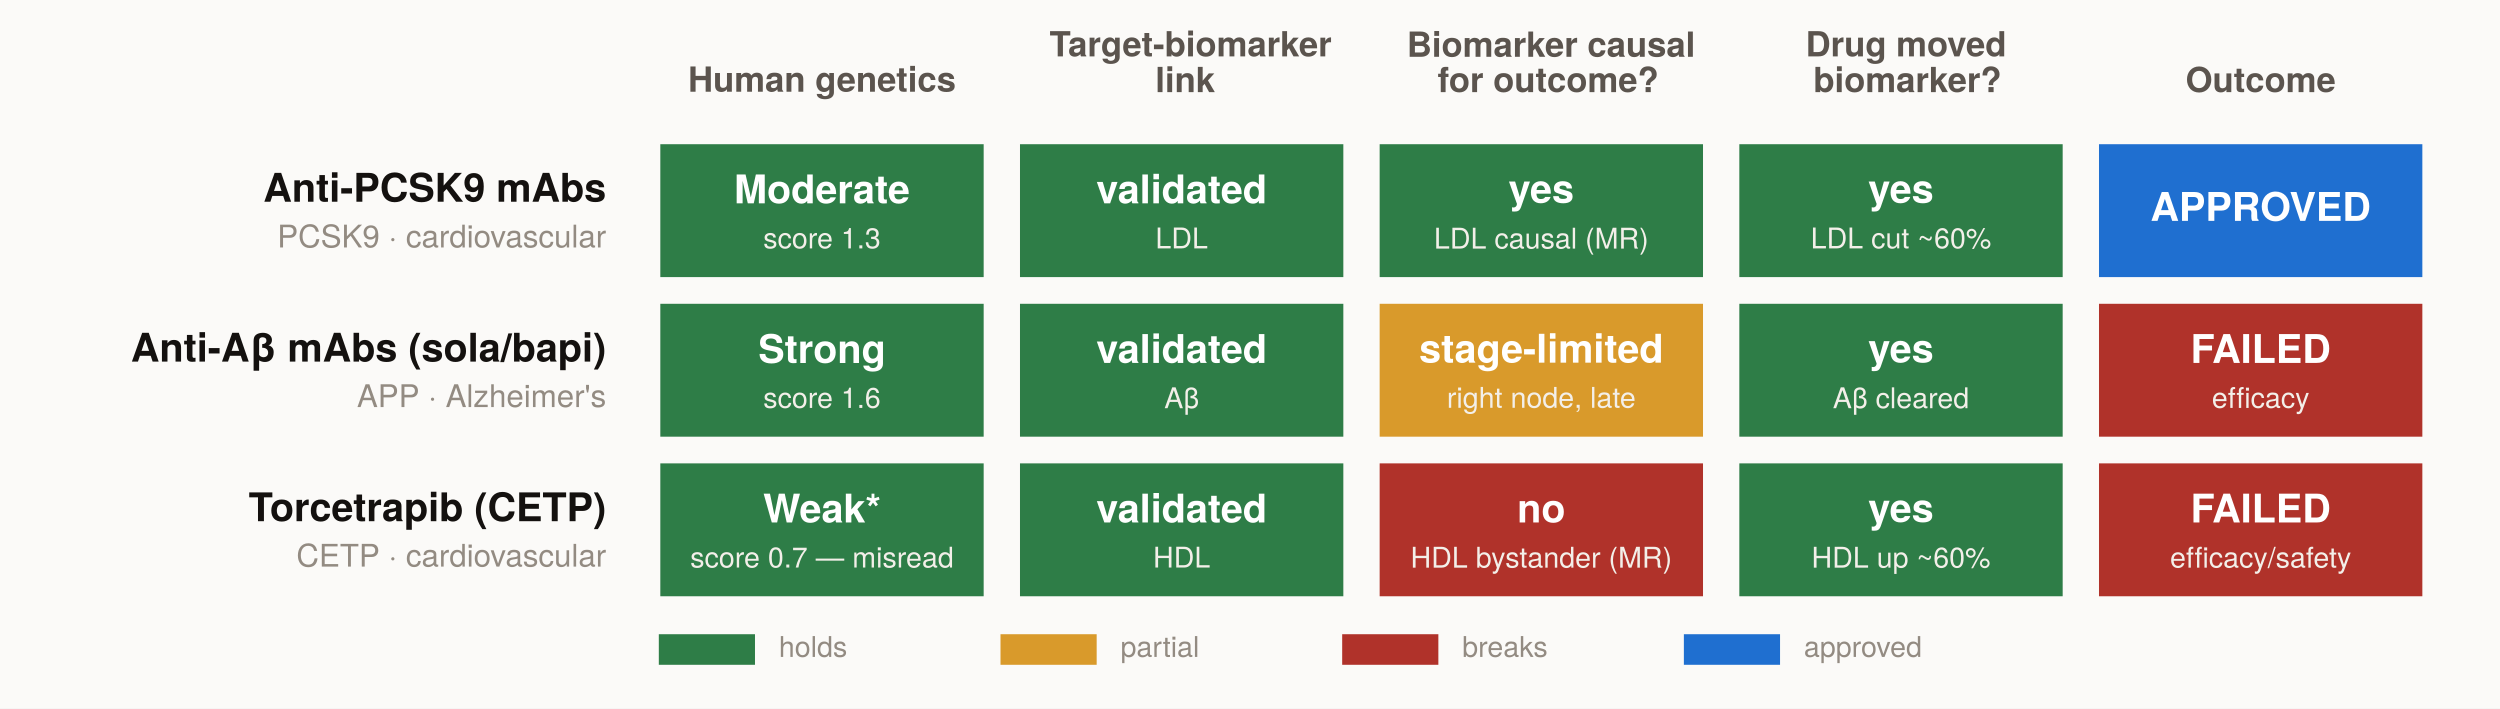
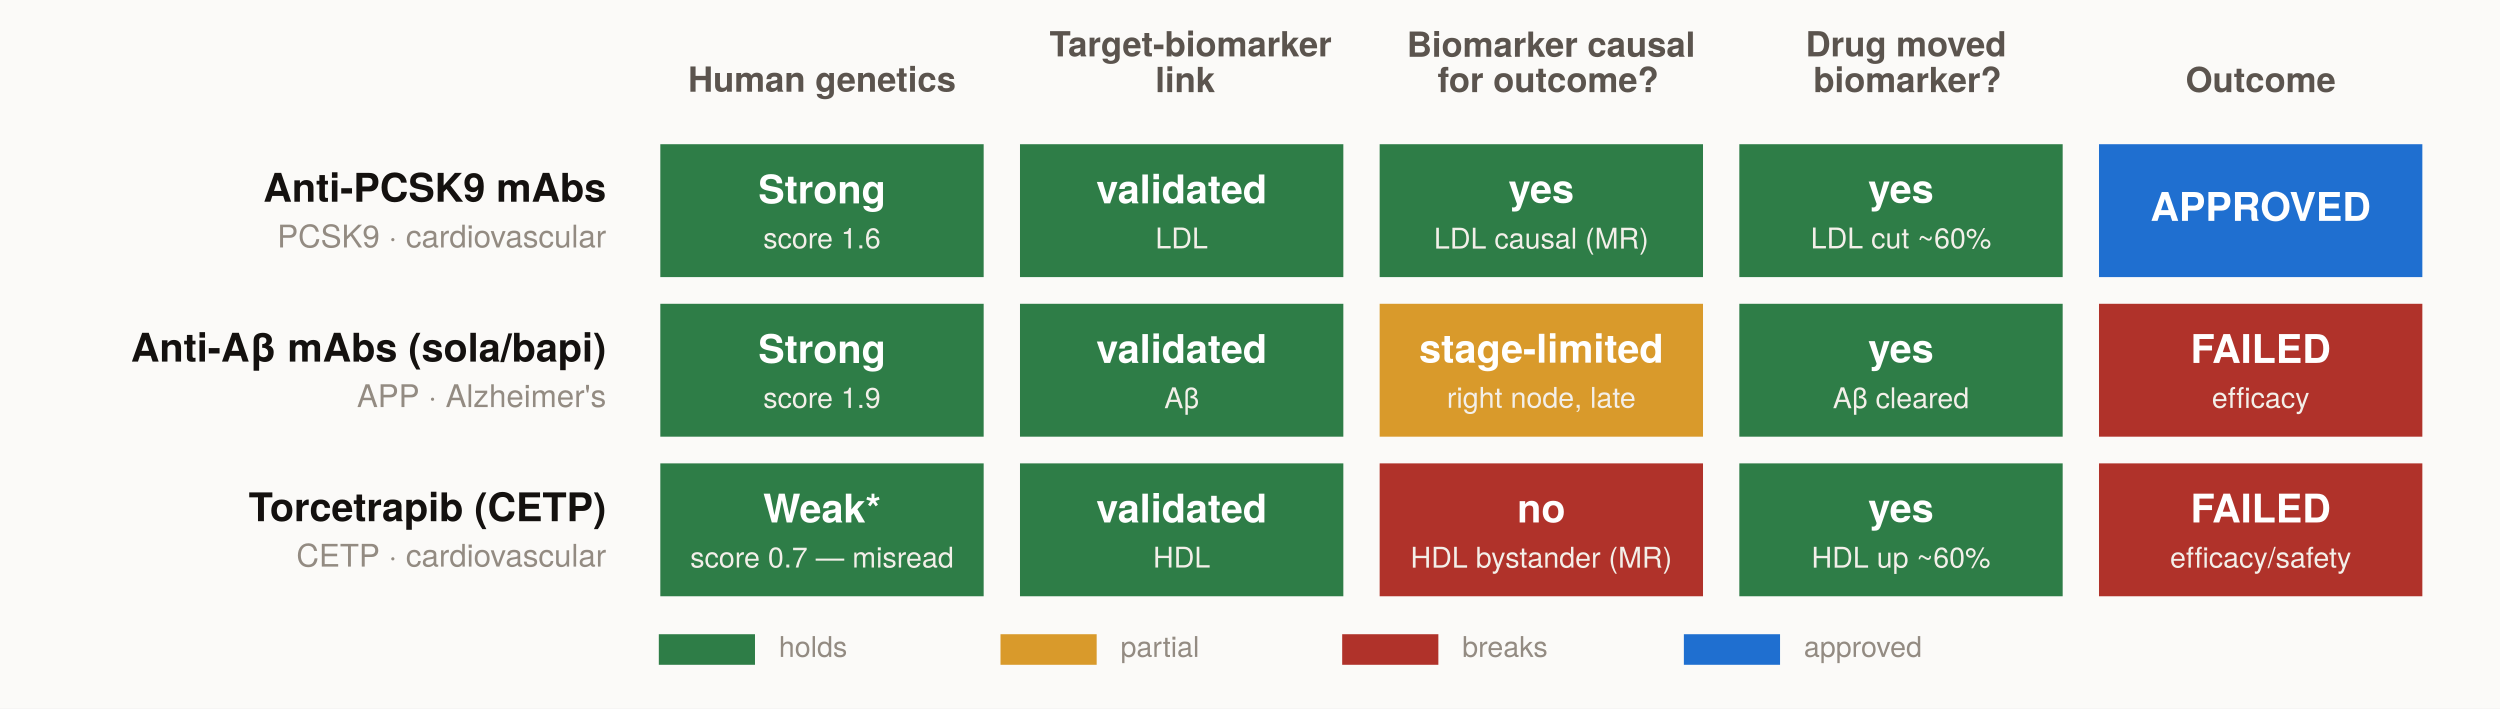
<svg xmlns="http://www.w3.org/2000/svg" width="663.552pt" height="188.064pt" viewBox="0 0 663.552 188.064" version="1.1">
  <defs>
    <style type="text/css">*{stroke-linejoin: round; stroke-linecap: butt}</style>
  </defs>
  <g id="figure_1">
    <g id="patch_1">
      <path d="M 0 188.064  L 663.552 188.064  L 663.552 0  L 0 0  z " style="fill: #fbfaf8" />
    </g>
    <g id="axes_1">
      <g id="patch_2">
-         <path d="M 174.261 177.052  L 200.991 177.052  L 200.991 167.733  L 174.261 167.733  z " clip-path="url(#p8490d32c2f)" style="fill: #2e7d47; stroke: #fbfaf8; stroke-width: 1.2; stroke-linejoin: miter" />
+         <path d="M 174.261 177.052  L 200.991 177.052  L 200.991 167.733  L 174.261 167.733  z " clip-path="url(#pa37e8f8d53)" style="fill: #2e7d47; stroke: #fbfaf8; stroke-width: 1.2; stroke-linejoin: miter" />
      </g>
      <g id="patch_3">
-         <path d="M 264.952 177.052  L 291.681 177.052  L 291.681 167.733  L 264.952 167.733  z " clip-path="url(#p8490d32c2f)" style="fill: #d99a2b; stroke: #fbfaf8; stroke-width: 1.2; stroke-linejoin: miter" />
+         <path d="M 264.952 177.052  L 291.681 177.052  L 291.681 167.733  L 264.952 167.733  z " clip-path="url(#pa37e8f8d53)" style="fill: #d99a2b; stroke: #fbfaf8; stroke-width: 1.2; stroke-linejoin: miter" />
      </g>
      <g id="patch_4">
-         <path d="M 355.642 177.052  L 382.372 177.052  L 382.372 167.733  L 355.642 167.733  z " clip-path="url(#p8490d32c2f)" style="fill: #b0322a; stroke: #fbfaf8; stroke-width: 1.2; stroke-linejoin: miter" />
+         <path d="M 355.642 177.052  L 382.372 177.052  L 382.372 167.733  L 355.642 167.733  z " clip-path="url(#pa37e8f8d53)" style="fill: #b0322a; stroke: #fbfaf8; stroke-width: 1.2; stroke-linejoin: miter" />
      </g>
      <g id="patch_5">
-         <path d="M 446.332 177.052  L 473.062 177.052  L 473.062 167.733  L 446.332 167.733  z " clip-path="url(#p8490d32c2f)" style="fill: #1f6fd0; stroke: #fbfaf8; stroke-width: 1.2; stroke-linejoin: miter" />
+         <path d="M 446.332 177.052  L 473.062 177.052  L 473.062 167.733  L 446.332 167.733  z " clip-path="url(#pa37e8f8d53)" style="fill: #1f6fd0; stroke: #fbfaf8; stroke-width: 1.2; stroke-linejoin: miter" />
      </g>
      <g id="patch_6">
-         <path d="M 174.261 74.548  L 262.088 74.548  L 262.088 37.274  L 174.261 37.274  z " clip-path="url(#p8490d32c2f)" style="fill: #2e7d47; stroke: #fbfaf8; stroke-width: 2; stroke-linejoin: miter" />
+         <path d="M 174.261 74.548  L 262.088 74.548  L 262.088 37.274  L 174.261 37.274  z " clip-path="url(#pa37e8f8d53)" style="fill: #2e7d47; stroke: #fbfaf8; stroke-width: 2; stroke-linejoin: miter" />
      </g>
      <g id="patch_7">
-         <path d="M 269.725 74.548  L 357.551 74.548  L 357.551 37.274  L 269.725 37.274  z " clip-path="url(#p8490d32c2f)" style="fill: #2e7d47; stroke: #fbfaf8; stroke-width: 2; stroke-linejoin: miter" />
+         <path d="M 269.725 74.548  L 357.551 74.548  L 357.551 37.274  L 269.725 37.274  z " clip-path="url(#pa37e8f8d53)" style="fill: #2e7d47; stroke: #fbfaf8; stroke-width: 2; stroke-linejoin: miter" />
      </g>
      <g id="patch_8">
-         <path d="M 365.188 74.548  L 453.015 74.548  L 453.015 37.274  L 365.188 37.274  z " clip-path="url(#p8490d32c2f)" style="fill: #2e7d47; stroke: #fbfaf8; stroke-width: 2; stroke-linejoin: miter" />
+         <path d="M 365.188 74.548  L 453.015 74.548  L 453.015 37.274  L 365.188 37.274  z " clip-path="url(#pa37e8f8d53)" style="fill: #2e7d47; stroke: #fbfaf8; stroke-width: 2; stroke-linejoin: miter" />
      </g>
      <g id="patch_9">
-         <path d="M 460.652 74.548  L 548.478 74.548  L 548.478 37.274  L 460.652 37.274  z " clip-path="url(#p8490d32c2f)" style="fill: #2e7d47; stroke: #fbfaf8; stroke-width: 2; stroke-linejoin: miter" />
+         <path d="M 460.652 74.548  L 548.478 74.548  L 548.478 37.274  L 460.652 37.274  z " clip-path="url(#pa37e8f8d53)" style="fill: #2e7d47; stroke: #fbfaf8; stroke-width: 2; stroke-linejoin: miter" />
      </g>
      <g id="patch_10">
-         <path d="M 556.115 74.548  L 643.942 74.548  L 643.942 37.274  L 556.115 37.274  z " clip-path="url(#p8490d32c2f)" style="fill: #1f6fd0; stroke: #fbfaf8; stroke-width: 2; stroke-linejoin: miter" />
+         <path d="M 556.115 74.548  L 643.942 74.548  L 643.942 37.274  L 556.115 37.274  z " clip-path="url(#pa37e8f8d53)" style="fill: #1f6fd0; stroke: #fbfaf8; stroke-width: 2; stroke-linejoin: miter" />
      </g>
      <g id="patch_11">
-         <path d="M 174.261 116.905  L 262.088 116.905  L 262.088 79.631  L 174.261 79.631  z " clip-path="url(#p8490d32c2f)" style="fill: #2e7d47; stroke: #fbfaf8; stroke-width: 2; stroke-linejoin: miter" />
+         <path d="M 174.261 116.905  L 262.088 116.905  L 262.088 79.631  L 174.261 79.631  z " clip-path="url(#pa37e8f8d53)" style="fill: #2e7d47; stroke: #fbfaf8; stroke-width: 2; stroke-linejoin: miter" />
      </g>
      <g id="patch_12">
-         <path d="M 269.725 116.905  L 357.551 116.905  L 357.551 79.631  L 269.725 79.631  z " clip-path="url(#p8490d32c2f)" style="fill: #2e7d47; stroke: #fbfaf8; stroke-width: 2; stroke-linejoin: miter" />
+         <path d="M 269.725 116.905  L 357.551 116.905  L 357.551 79.631  L 269.725 79.631  z " clip-path="url(#pa37e8f8d53)" style="fill: #2e7d47; stroke: #fbfaf8; stroke-width: 2; stroke-linejoin: miter" />
      </g>
      <g id="patch_13">
-         <path d="M 365.188 116.905  L 453.015 116.905  L 453.015 79.631  L 365.188 79.631  z " clip-path="url(#p8490d32c2f)" style="fill: #d99a2b; stroke: #fbfaf8; stroke-width: 2; stroke-linejoin: miter" />
+         <path d="M 365.188 116.905  L 453.015 116.905  L 453.015 79.631  L 365.188 79.631  z " clip-path="url(#pa37e8f8d53)" style="fill: #d99a2b; stroke: #fbfaf8; stroke-width: 2; stroke-linejoin: miter" />
      </g>
      <g id="patch_14">
-         <path d="M 460.652 116.905  L 548.478 116.905  L 548.478 79.631  L 460.652 79.631  z " clip-path="url(#p8490d32c2f)" style="fill: #2e7d47; stroke: #fbfaf8; stroke-width: 2; stroke-linejoin: miter" />
+         <path d="M 460.652 116.905  L 548.478 116.905  L 548.478 79.631  L 460.652 79.631  z " clip-path="url(#pa37e8f8d53)" style="fill: #2e7d47; stroke: #fbfaf8; stroke-width: 2; stroke-linejoin: miter" />
      </g>
      <g id="patch_15">
-         <path d="M 556.115 116.905  L 643.942 116.905  L 643.942 79.631  L 556.115 79.631  z " clip-path="url(#p8490d32c2f)" style="fill: #b0322a; stroke: #fbfaf8; stroke-width: 2; stroke-linejoin: miter" />
+         <path d="M 556.115 116.905  L 643.942 116.905  L 643.942 79.631  L 556.115 79.631  z " clip-path="url(#pa37e8f8d53)" style="fill: #b0322a; stroke: #fbfaf8; stroke-width: 2; stroke-linejoin: miter" />
      </g>
      <g id="patch_16">
-         <path d="M 174.261 159.262  L 262.088 159.262  L 262.088 121.988  L 174.261 121.988  z " clip-path="url(#p8490d32c2f)" style="fill: #2e7d47; stroke: #fbfaf8; stroke-width: 2; stroke-linejoin: miter" />
+         <path d="M 174.261 159.262  L 262.088 159.262  L 262.088 121.988  L 174.261 121.988  z " clip-path="url(#pa37e8f8d53)" style="fill: #2e7d47; stroke: #fbfaf8; stroke-width: 2; stroke-linejoin: miter" />
      </g>
      <g id="patch_17">
-         <path d="M 269.725 159.262  L 357.551 159.262  L 357.551 121.988  L 269.725 121.988  z " clip-path="url(#p8490d32c2f)" style="fill: #2e7d47; stroke: #fbfaf8; stroke-width: 2; stroke-linejoin: miter" />
+         <path d="M 269.725 159.262  L 357.551 159.262  L 357.551 121.988  L 269.725 121.988  z " clip-path="url(#pa37e8f8d53)" style="fill: #2e7d47; stroke: #fbfaf8; stroke-width: 2; stroke-linejoin: miter" />
      </g>
      <g id="patch_18">
-         <path d="M 365.188 159.262  L 453.015 159.262  L 453.015 121.988  L 365.188 121.988  z " clip-path="url(#p8490d32c2f)" style="fill: #b0322a; stroke: #fbfaf8; stroke-width: 2; stroke-linejoin: miter" />
+         <path d="M 365.188 159.262  L 453.015 159.262  L 453.015 121.988  L 365.188 121.988  z " clip-path="url(#pa37e8f8d53)" style="fill: #b0322a; stroke: #fbfaf8; stroke-width: 2; stroke-linejoin: miter" />
      </g>
      <g id="patch_19">
-         <path d="M 460.652 159.262  L 548.478 159.262  L 548.478 121.988  L 460.652 121.988  z " clip-path="url(#p8490d32c2f)" style="fill: #2e7d47; stroke: #fbfaf8; stroke-width: 2; stroke-linejoin: miter" />
+         <path d="M 460.652 159.262  L 548.478 159.262  L 548.478 121.988  L 460.652 121.988  z " clip-path="url(#pa37e8f8d53)" style="fill: #2e7d47; stroke: #fbfaf8; stroke-width: 2; stroke-linejoin: miter" />
      </g>
      <g id="patch_20">
-         <path d="M 556.115 159.262  L 643.942 159.262  L 643.942 121.988  L 556.115 121.988  z " clip-path="url(#p8490d32c2f)" style="fill: #b0322a; stroke: #fbfaf8; stroke-width: 2; stroke-linejoin: miter" />
+         <path d="M 556.115 159.262  L 643.942 159.262  L 643.942 121.988  L 556.115 121.988  z " clip-path="url(#pa37e8f8d53)" style="fill: #b0322a; stroke: #fbfaf8; stroke-width: 2; stroke-linejoin: miter" />
      </g>
      <g id="text_1">
-         <text style="font-weight: 700; font-size: 10.5px; font-family: 'Helvetica Neue'; text-anchor: middle; fill: #ffffff" x="218.174" y="53.966" transform="rotate(-0 218.1744 53.96577)">Moderate</text>
+         <text style="font-weight: 700; font-size: 10.5px; font-family: 'Helvetica Neue'; text-anchor: middle; fill: #ffffff" x="218.174" y="53.991" transform="rotate(-0 218.1744 53.9912)">Strong</text>
      </g>
      <g id="text_2">
-         <text style="font-size: 7.6px; font-family: 'Helvetica Neue'; text-anchor: middle; fill: #f3efe9" x="218.174" y="65.923" transform="rotate(-0 218.1744 65.9232)">score 1.3</text>
+         <text style="font-size: 7.6px; font-family: 'Helvetica Neue'; text-anchor: middle; fill: #f3efe9" x="218.174" y="65.923" transform="rotate(-0 218.1744 65.9232)">score 1.6</text>
      </g>
      <g id="text_3">
        <text style="font-weight: 700; font-size: 10.5px; font-family: 'Helvetica Neue'; text-anchor: middle; fill: #ffffff" x="313.638" y="53.966" transform="rotate(-0 313.6379 53.96577)">validated</text>
      </g>
      <g id="text_4">
        <text style="font-size: 7.6px; font-family: 'Helvetica Neue'; text-anchor: middle; fill: #f3efe9" x="313.638" y="65.923" transform="rotate(-0 313.6379 65.9232)">LDL</text>
      </g>
      <g id="text_5">
        <text style="font-weight: 700; font-size: 10.5px; font-family: 'Helvetica Neue'; text-anchor: middle; fill: #ffffff" x="409.101" y="53.861" transform="rotate(-0 409.1015 53.86077)">yes</text>
      </g>
      <g id="text_6">
        <text style="font-size: 7.6px; font-family: 'Helvetica Neue'; text-anchor: middle; fill: #f3efe9" x="409.101" y="65.987" transform="rotate(-0 409.1015 65.98732)">LDL causal (MR)</text>
      </g>
      <g id="text_7">
        <text style="font-weight: 700; font-size: 10.5px; font-family: 'Helvetica Neue'; text-anchor: middle; fill: #ffffff" x="504.565" y="53.861" transform="rotate(-0 504.565 53.86077)">yes</text>
      </g>
      <g id="text_8">
        <text style="font-size: 7.6px; font-family: 'Helvetica Neue'; text-anchor: middle; fill: #f3efe9" x="504.565" y="65.923" transform="rotate(-0 504.565 65.9232)">LDL cut ~60%</text>
      </g>
      <g id="text_9">
        <text style="font-weight: 700; font-size: 10.5px; font-family: 'Helvetica Neue'; text-anchor: middle; fill: #ffffff" x="600.029" y="58.625" transform="rotate(-0 600.0285 58.62505)">APPROVED</text>
      </g>
      <g id="text_10">
        <text style="font-weight: 700; font-size: 10.5px; font-family: 'Helvetica Neue'; text-anchor: end; fill: #14110f" x="160.896" y="53.542" transform="rotate(-0 160.8963 53.5422)">Anti-PCSK9 mAbs</text>
      </g>
      <g id="text_11">
        <text style="font-size: 8.3px; font-family: 'Helvetica Neue'; text-anchor: end; fill: #938b82" x="160.896" y="65.681" transform="rotate(-0 160.8963 65.68059)">PCSK9 · cardiovascular</text>
      </g>
      <g id="text_12">
        <text style="font-weight: 700; font-size: 10.5px; font-family: 'Helvetica Neue'; text-anchor: middle; fill: #ffffff" x="218.174" y="96.348" transform="rotate(-0 218.1744 96.34827)">Strong</text>
      </g>
      <g id="text_13">
-         <text style="font-size: 7.6px; font-family: 'Helvetica Neue'; text-anchor: middle; fill: #f3efe9" x="218.174" y="108.28" transform="rotate(-0 218.1744 108.2803)">score 1.6</text>
+         <text style="font-size: 7.6px; font-family: 'Helvetica Neue'; text-anchor: middle; fill: #f3efe9" x="218.174" y="108.28" transform="rotate(-0 218.1744 108.2803)">score 1.9</text>
      </g>
      <g id="text_14">
        <text style="font-weight: 700; font-size: 10.5px; font-family: 'Helvetica Neue'; text-anchor: middle; fill: #ffffff" x="313.638" y="96.323" transform="rotate(-0 313.6379 96.32284)">validated</text>
      </g>
      <g id="text_15">
        <text style="font-size: 7.6px; font-family: 'Helvetica Neue'; text-anchor: middle; fill: #f3efe9" x="313.638" y="108.341" transform="rotate(-0 313.6379 108.3408)">Aβ</text>
      </g>
      <g id="text_16">
        <text style="font-weight: 700; font-size: 10.5px; font-family: 'Helvetica Neue'; text-anchor: middle; fill: #ffffff" x="409.101" y="96.26" transform="rotate(-0 409.1015 96.25968)">stage-limited</text>
      </g>
      <g id="text_17">
        <text style="font-size: 7.6px; font-family: 'Helvetica Neue'; text-anchor: middle; fill: #f3efe9" x="409.101" y="108.235" transform="rotate(-0 409.1015 108.2346)">right node, late</text>
      </g>
      <g id="text_18">
        <text style="font-weight: 700; font-size: 10.5px; font-family: 'Helvetica Neue'; text-anchor: middle; fill: #ffffff" x="504.565" y="96.218" transform="rotate(-0 504.565 96.21784)">yes</text>
      </g>
      <g id="text_19">
        <text style="font-size: 7.6px; font-family: 'Helvetica Neue'; text-anchor: middle; fill: #f3efe9" x="504.565" y="108.341" transform="rotate(-0 504.565 108.3408)">Aβ cleared</text>
      </g>
      <g id="text_20">
        <text style="font-weight: 700; font-size: 10.5px; font-family: 'Helvetica Neue'; text-anchor: middle; fill: #ffffff" x="600.029" y="96.323" transform="rotate(-0 600.0285 96.32284)">FAILED</text>
      </g>
      <g id="text_21">
        <text style="font-size: 7.6px; font-family: 'Helvetica Neue'; text-anchor: middle; fill: #f3efe9" x="600.029" y="108.273" transform="rotate(-0 600.0285 108.2726)">efficacy</text>
      </g>
      <g id="text_22">
        <text style="font-weight: 700; font-size: 10.5px; font-family: 'Helvetica Neue'; text-anchor: end; fill: #14110f" x="160.896" y="95.983" transform="rotate(-0 160.8963 95.98294)">Anti-Aβ mAbs (sola/bapi)</text>
      </g>
      <g id="text_23">
        <text style="font-size: 8.3px; font-family: 'Helvetica Neue'; text-anchor: end; fill: #938b82" x="160.896" y="108.038" transform="rotate(-0 160.8963 108.0377)">APP · Alzheimer's</text>
      </g>
      <g id="text_24">
        <text style="font-weight: 700; font-size: 10.5px; font-family: 'Helvetica Neue'; text-anchor: middle; fill: #ffffff" x="218.174" y="138.68" transform="rotate(-0 218.1744 138.6799)">Weak*</text>
      </g>
      <g id="text_25">
        <text style="font-size: 7.6px; font-family: 'Helvetica Neue'; text-anchor: middle; fill: #f3efe9" x="218.174" y="150.637" transform="rotate(-0 218.1744 150.6373)">score 0.7 — misread</text>
      </g>
      <g id="text_26">
        <text style="font-weight: 700; font-size: 10.5px; font-family: 'Helvetica Neue'; text-anchor: middle; fill: #ffffff" x="313.638" y="138.68" transform="rotate(-0 313.6379 138.6799)">validated</text>
      </g>
      <g id="text_27">
        <text style="font-size: 7.6px; font-family: 'Helvetica Neue'; text-anchor: middle; fill: #f3efe9" x="313.638" y="150.637" transform="rotate(-0 313.6379 150.6373)">HDL</text>
      </g>
      <g id="text_28">
        <text style="font-weight: 700; font-size: 10.5px; font-family: 'Helvetica Neue'; text-anchor: middle; fill: #ffffff" x="409.101" y="138.68" transform="rotate(-0 409.1015 138.6799)">no</text>
      </g>
      <g id="text_29">
        <text style="font-size: 7.6px; font-family: 'Helvetica Neue'; text-anchor: middle; fill: #f3efe9" x="409.101" y="150.663" transform="rotate(-0 409.1015 150.6635)">HDL bystander (MR)</text>
      </g>
      <g id="text_30">
        <text style="font-weight: 700; font-size: 10.5px; font-family: 'Helvetica Neue'; text-anchor: middle; fill: #ffffff" x="504.565" y="138.575" transform="rotate(-0 504.565 138.5749)">yes</text>
      </g>
      <g id="text_31">
        <text style="font-size: 7.6px; font-family: 'Helvetica Neue'; text-anchor: middle; fill: #f3efe9" x="504.565" y="150.668" transform="rotate(-0 504.565 150.6676)">HDL up ~60%</text>
      </g>
      <g id="text_32">
        <text style="font-weight: 700; font-size: 10.5px; font-family: 'Helvetica Neue'; text-anchor: middle; fill: #ffffff" x="600.029" y="138.68" transform="rotate(-0 600.0285 138.6799)">FAILED</text>
      </g>
      <g id="text_33">
        <text style="font-size: 7.6px; font-family: 'Helvetica Neue'; text-anchor: middle; fill: #f3efe9" x="600.029" y="150.663" transform="rotate(-0 600.0285 150.6635)">efficacy/safety</text>
      </g>
      <g id="text_34">
        <text style="font-weight: 700; font-size: 10.5px; font-family: 'Helvetica Neue'; text-anchor: end; fill: #14110f" x="160.896" y="138.345" transform="rotate(-0 160.8963 138.3449)">Torcetrapib (CETP)</text>
      </g>
      <g id="text_35">
        <text style="font-size: 8.3px; font-family: 'Helvetica Neue'; text-anchor: end; fill: #938b82" x="160.896" y="150.395" transform="rotate(-0 160.8963 150.3947)">CETP · cardiovascular</text>
      </g>
      <g id="text_36">
        <text style="font-weight: 700; font-size: 9.2px; font-family: 'Helvetica Neue'; text-anchor: middle; fill: #5b544e" x="218.174" y="24.337" transform="rotate(-0 218.1744 24.33731)">Human genetics</text>
      </g>
      <g id="text_37">
        <text style="font-weight: 700; font-size: 9.2px; font-family: 'Helvetica Neue'; fill: #5b544e" transform="translate(278.5787 14.96984)">Target-biomarker</text>
        <text style="font-weight: 700; font-size: 9.2px; font-family: 'Helvetica Neue'; fill: #5b544e" transform="translate(306.6502 24.44799)">link</text>
      </g>
      <g id="text_38">
        <text style="font-weight: 700; font-size: 9.2px; font-family: 'Helvetica Neue'; fill: #5b544e" transform="translate(373.4047 15.08053)">Biomarker causal</text>
        <text style="font-weight: 700; font-size: 9.2px; font-family: 'Helvetica Neue'; fill: #5b544e" transform="translate(381.5798 24.44799)">for outcome?</text>
      </g>
      <g id="text_39">
        <text style="font-weight: 700; font-size: 9.2px; font-family: 'Helvetica Neue'; fill: #5b544e" transform="translate(479.2556 14.96984)">Drug moved</text>
        <text style="font-weight: 700; font-size: 9.2px; font-family: 'Helvetica Neue'; fill: #5b544e" transform="translate(481.3026 24.44799)">biomarker?</text>
      </g>
      <g id="text_40">
        <text style="font-weight: 700; font-size: 9.2px; font-family: 'Helvetica Neue'; text-anchor: middle; fill: #5b544e" x="600.029" y="24.448" transform="rotate(-0 600.0285 24.44799)">Outcome</text>
      </g>
      <g id="text_41">
        <text style="font-size: 7.6px; font-family: 'Helvetica Neue'; text-anchor: start; fill: #938b82" x="206.719" y="174.357" transform="rotate(-0 206.7188 174.3573)">holds</text>
      </g>
      <g id="text_42">
        <text style="font-size: 7.6px; font-family: 'Helvetica Neue'; text-anchor: start; fill: #938b82" x="297.409" y="174.357" transform="rotate(-0 297.4091 174.3573)">partial</text>
      </g>
      <g id="text_43">
        <text style="font-size: 7.6px; font-family: 'Helvetica Neue'; text-anchor: start; fill: #938b82" x="388.099" y="174.357" transform="rotate(-0 388.0995 174.3573)">breaks</text>
      </g>
      <g id="text_44">
        <text style="font-size: 7.6px; font-family: 'Helvetica Neue'; text-anchor: start; fill: #938b82" x="478.79" y="174.357" transform="rotate(-0 478.7898 174.3573)">approved</text>
      </g>
    </g>
  </g>
  <defs>
-     <clipPath id="p8490d32c2f">
+     <clipPath id="pa37e8f8d53">
      <rect x="7.2" y="7.2" width="649.152" height="173.664" />
    </clipPath>
  </defs>
</svg>
